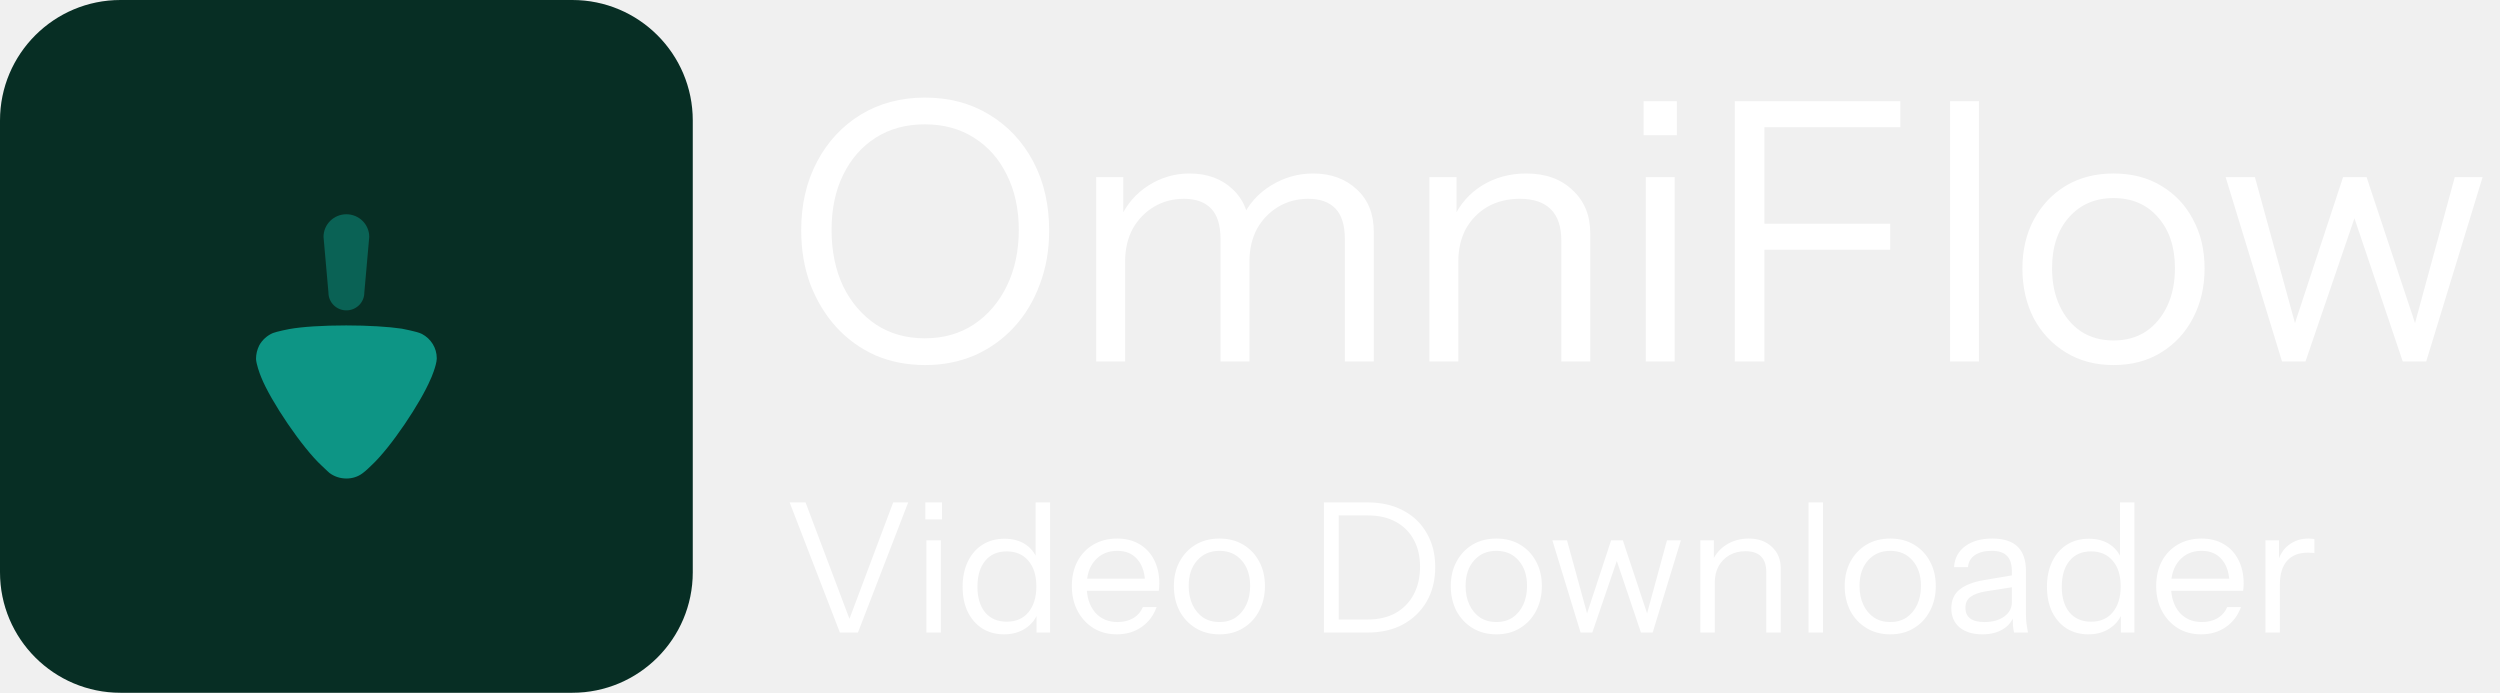
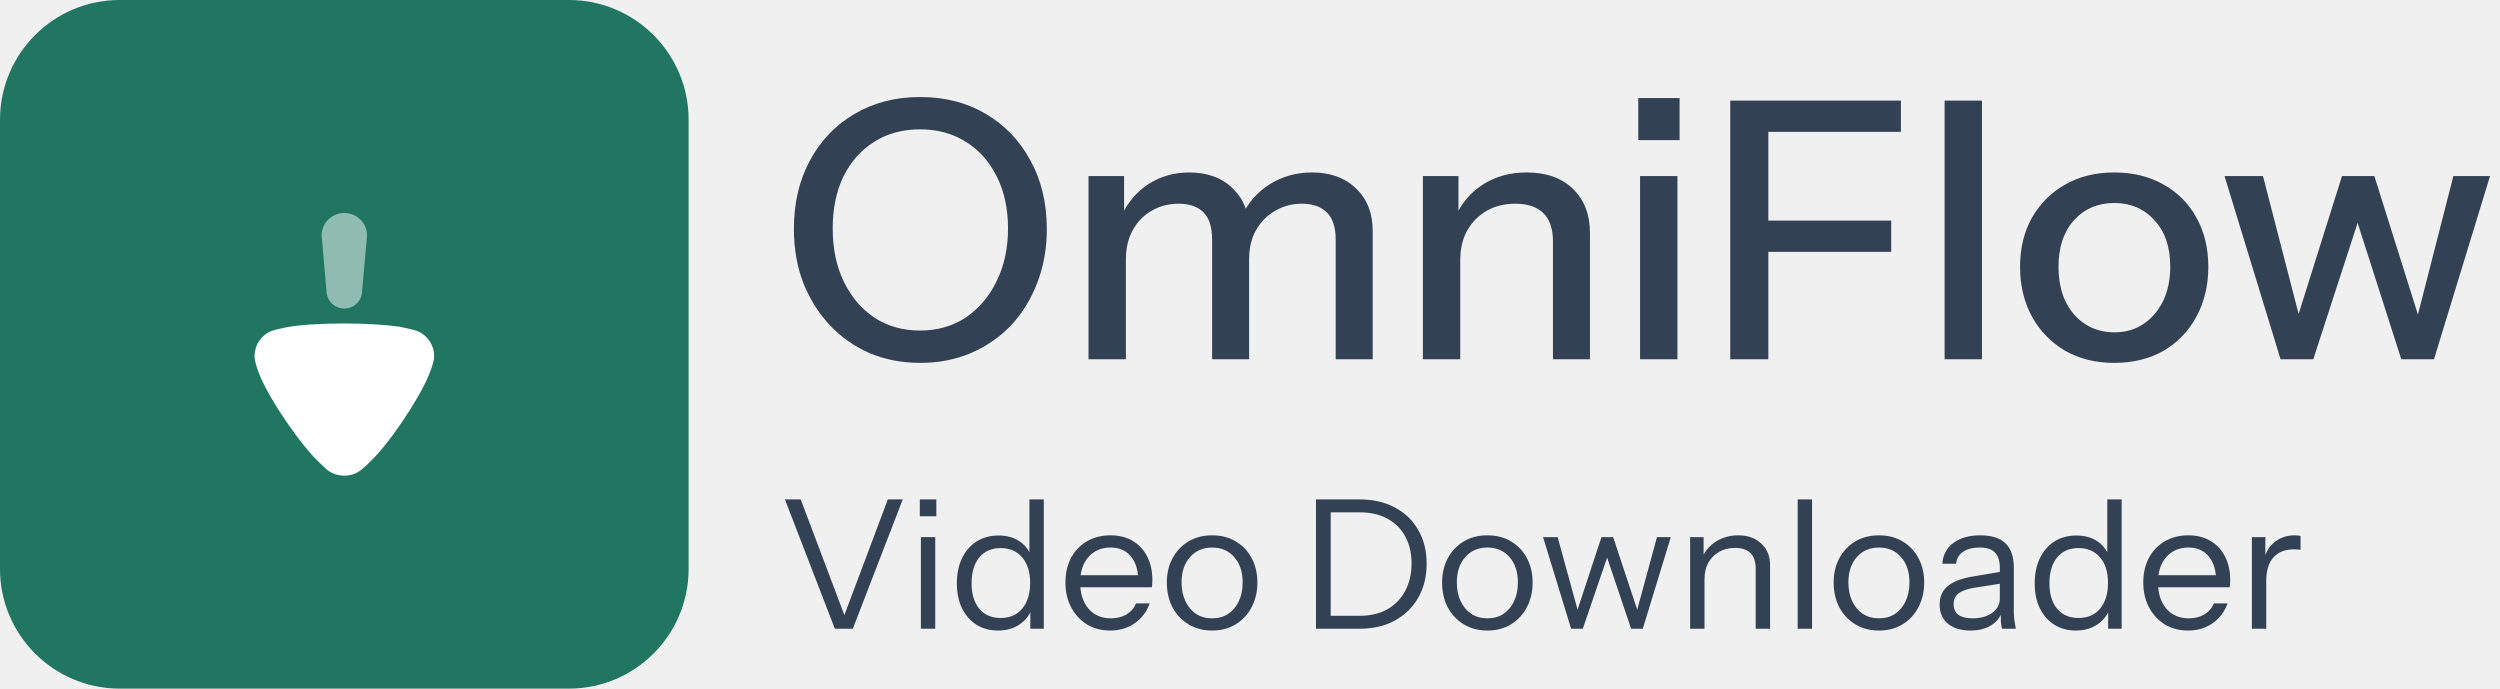
- <svg xmlns="http://www.w3.org/2000/svg" width="166" height="46" viewBox="0 0 166 46" fill="none">
-   <rect width="46" height="46" rx="8" fill="#072E24" />
-   <path opacity="0.5" d="M21.809 19.429L21.482 15.73C21.482 14.9 22.162 14.227 23 14.227C23.838 14.227 24.518 14.9 24.518 15.73L24.191 19.429C24.191 20.08 23.658 20.608 23 20.608C22.341 20.608 21.809 20.08 21.809 19.429Z" fill="#0D9585" />
-   <path d="M21.87 31.398C21.811 31.34 21.565 31.124 21.36 30.921C20.077 29.738 17.978 26.647 17.336 25.03C17.233 24.785 17.015 24.164 17 23.832C17 23.514 17.074 23.211 17.219 22.922C17.423 22.561 17.745 22.273 18.124 22.113C18.386 22.012 19.173 21.853 19.188 21.853C20.048 21.695 21.447 21.608 22.993 21.608C24.465 21.608 25.807 21.695 26.681 21.824C26.697 21.839 27.674 21.998 28.009 22.171C28.621 22.489 29 23.11 29 23.774V23.832C28.986 24.265 28.606 25.174 28.592 25.174C27.95 26.705 25.953 29.723 24.626 30.936C24.626 30.936 24.284 31.278 24.072 31.426C23.766 31.658 23.387 31.773 23.008 31.773C22.585 31.773 22.192 31.643 21.87 31.398Z" fill="#0D9585" />
-   <path d="M61.432 24.24C60.232 24.24 59.128 24.024 58.12 23.592C57.128 23.144 56.264 22.52 55.528 21.72C54.792 20.904 54.216 19.952 53.8 18.864C53.4 17.776 53.2 16.584 53.2 15.288C53.2 13.576 53.552 12.056 54.256 10.728C54.96 9.4 55.928 8.36 57.16 7.608C58.408 6.856 59.824 6.48 61.408 6.48C63.024 6.48 64.448 6.856 65.68 7.608C66.928 8.36 67.904 9.4 68.608 10.728C69.312 12.056 69.664 13.584 69.664 15.312C69.664 16.608 69.456 17.8 69.04 18.888C68.64 19.976 68.072 20.92 67.336 21.72C66.6 22.52 65.728 23.144 64.72 23.592C63.712 24.024 62.616 24.24 61.432 24.24ZM61.408 22.464C62.64 22.464 63.72 22.16 64.648 21.552C65.592 20.928 66.328 20.072 66.856 18.984C67.384 17.896 67.648 16.656 67.648 15.264C67.648 13.888 67.384 12.672 66.856 11.616C66.344 10.56 65.616 9.736 64.672 9.144C63.744 8.552 62.656 8.256 61.408 8.256C60.16 8.256 59.072 8.552 58.144 9.144C57.216 9.736 56.496 10.56 55.984 11.616C55.472 12.656 55.216 13.872 55.216 15.264C55.216 16.672 55.472 17.92 55.984 19.008C56.512 20.08 57.24 20.928 58.168 21.552C59.096 22.16 60.176 22.464 61.408 22.464ZM72.787 24V11.76H74.587V14.64H74.707V24H72.787ZM81.043 24V15.888C81.043 14.96 80.835 14.28 80.419 13.848C80.003 13.416 79.403 13.2 78.619 13.2C77.883 13.2 77.219 13.376 76.627 13.728C76.035 14.08 75.563 14.568 75.211 15.192C74.875 15.816 74.707 16.544 74.707 17.376L74.395 14.472C74.811 13.56 75.435 12.84 76.267 12.312C77.099 11.784 78.003 11.52 78.979 11.52C80.163 11.52 81.123 11.872 81.859 12.576C82.595 13.264 82.963 14.2 82.963 15.384V24H81.043ZM89.299 24V15.888C89.299 14.96 89.091 14.28 88.675 13.848C88.259 13.416 87.659 13.2 86.875 13.2C86.139 13.2 85.475 13.376 84.883 13.728C84.291 14.08 83.819 14.568 83.467 15.192C83.131 15.816 82.963 16.544 82.963 17.376L82.483 14.472C82.899 13.56 83.539 12.84 84.403 12.312C85.267 11.784 86.195 11.52 87.187 11.52C88.371 11.52 89.339 11.872 90.091 12.576C90.843 13.264 91.219 14.2 91.219 15.384V24H89.299ZM94.912 24V11.76H96.712V14.64H96.832V24H94.912ZM103.672 24V15.984C103.672 15.056 103.44 14.36 102.976 13.896C102.512 13.432 101.824 13.2 100.912 13.2C100.112 13.2 99.4 13.376 98.776 13.728C98.168 14.08 97.688 14.568 97.336 15.192C97 15.816 96.832 16.544 96.832 17.376L96.52 14.472C96.936 13.56 97.568 12.84 98.416 12.312C99.28 11.784 100.256 11.52 101.344 11.52C102.624 11.52 103.648 11.888 104.416 12.624C105.2 13.344 105.592 14.296 105.592 15.48V24H103.672ZM109.279 24V11.76H111.199V24H109.279ZM109.135 8.976V6.72H111.343V8.976H109.135ZM115.189 24V6.72H117.157V24H115.189ZM116.197 16.584V14.856H125.509V16.584H116.197ZM116.197 8.448V6.72H126.181V8.448H116.197ZM129.483 24V6.72H131.403V24H129.483ZM140.336 24.24C139.136 24.24 138.08 23.96 137.168 23.4C136.256 22.84 135.544 22.08 135.032 21.12C134.536 20.144 134.288 19.048 134.288 17.832C134.288 16.6 134.544 15.512 135.056 14.568C135.568 13.624 136.272 12.88 137.168 12.336C138.08 11.792 139.136 11.52 140.336 11.52C141.552 11.52 142.608 11.792 143.504 12.336C144.416 12.88 145.12 13.624 145.616 14.568C146.128 15.512 146.384 16.6 146.384 17.832C146.384 19.048 146.128 20.144 145.616 21.12C145.12 22.08 144.416 22.84 143.504 23.4C142.608 23.96 141.552 24.24 140.336 24.24ZM140.336 22.608C141.168 22.608 141.888 22.408 142.496 22.008C143.104 21.592 143.576 21.024 143.912 20.304C144.248 19.584 144.416 18.752 144.416 17.808C144.416 16.4 144.04 15.272 143.288 14.424C142.552 13.576 141.568 13.152 140.336 13.152C139.12 13.152 138.136 13.576 137.384 14.424C136.632 15.272 136.256 16.4 136.256 17.808C136.256 18.752 136.424 19.584 136.76 20.304C137.096 21.024 137.568 21.592 138.176 22.008C138.8 22.408 139.52 22.608 140.336 22.608ZM151.525 24L147.781 11.76H149.725L152.605 22.248H152.125L155.581 11.76H157.141L160.621 22.248H160.141L162.997 11.76H164.845L161.101 24H159.541L156.085 13.752H156.589L153.085 24H151.525Z" fill="white" />
-   <path d="M55.768 42L52.432 33.36H53.488L56.584 41.568H56.224L59.308 33.36H60.304L56.968 42H55.768ZM61.515 42V35.88H62.475V42H61.515ZM61.443 34.488V33.36H62.547V34.488H61.443ZM68.826 42V40.572L68.946 40.608C68.794 41.072 68.514 41.44 68.106 41.712C67.706 41.984 67.226 42.12 66.666 42.12C66.114 42.12 65.63 41.988 65.214 41.724C64.806 41.46 64.486 41.092 64.254 40.62C64.03 40.148 63.918 39.596 63.918 38.964C63.918 38.324 64.034 37.764 64.266 37.284C64.498 36.804 64.822 36.432 65.238 36.168C65.654 35.904 66.142 35.772 66.702 35.772C67.278 35.772 67.762 35.912 68.154 36.192C68.546 36.472 68.814 36.868 68.958 37.38L68.766 37.404V33.36H69.726V42H68.826ZM66.846 41.28C67.462 41.28 67.942 41.072 68.286 40.656C68.638 40.232 68.814 39.656 68.814 38.928C68.814 38.216 68.638 37.652 68.286 37.236C67.934 36.82 67.454 36.612 66.846 36.612C66.238 36.612 65.762 36.82 65.418 37.236C65.074 37.652 64.902 38.228 64.902 38.964C64.902 39.684 65.074 40.252 65.418 40.668C65.762 41.076 66.238 41.28 66.846 41.28ZM74.159 42.12C73.575 42.12 73.059 41.984 72.611 41.712C72.163 41.432 71.811 41.052 71.555 40.572C71.299 40.092 71.171 39.54 71.171 38.916C71.171 38.292 71.295 37.744 71.543 37.272C71.799 36.792 72.155 36.42 72.611 36.156C73.067 35.892 73.591 35.76 74.183 35.76C74.751 35.76 75.243 35.884 75.659 36.132C76.083 36.38 76.407 36.728 76.631 37.176C76.863 37.624 76.979 38.152 76.979 38.76C76.979 38.84 76.975 38.916 76.967 38.988C76.967 39.06 76.959 39.14 76.943 39.228H71.891V38.424H76.355L76.043 38.868C76.043 38.132 75.879 37.568 75.551 37.176C75.231 36.776 74.775 36.576 74.183 36.576C73.575 36.576 73.083 36.788 72.707 37.212C72.339 37.628 72.155 38.192 72.155 38.904C72.155 39.632 72.339 40.216 72.707 40.656C73.083 41.088 73.583 41.304 74.207 41.304C74.599 41.304 74.943 41.22 75.239 41.052C75.535 40.876 75.751 40.628 75.887 40.308H76.799C76.599 40.868 76.263 41.312 75.791 41.64C75.327 41.96 74.783 42.12 74.159 42.12ZM80.969 42.12C80.369 42.12 79.841 41.98 79.385 41.7C78.929 41.42 78.573 41.04 78.317 40.56C78.069 40.072 77.945 39.524 77.945 38.916C77.945 38.3 78.073 37.756 78.329 37.284C78.585 36.812 78.937 36.44 79.385 36.168C79.841 35.896 80.369 35.76 80.969 35.76C81.577 35.76 82.105 35.896 82.553 36.168C83.009 36.44 83.361 36.812 83.609 37.284C83.865 37.756 83.993 38.3 83.993 38.916C83.993 39.524 83.865 40.072 83.609 40.56C83.361 41.04 83.009 41.42 82.553 41.7C82.105 41.98 81.577 42.12 80.969 42.12ZM80.969 41.304C81.385 41.304 81.745 41.204 82.049 41.004C82.353 40.796 82.589 40.512 82.757 40.152C82.925 39.792 83.009 39.376 83.009 38.904C83.009 38.2 82.821 37.636 82.445 37.212C82.077 36.788 81.585 36.576 80.969 36.576C80.361 36.576 79.869 36.788 79.493 37.212C79.117 37.636 78.929 38.2 78.929 38.904C78.929 39.376 79.013 39.792 79.181 40.152C79.349 40.512 79.585 40.796 79.889 41.004C80.201 41.204 80.561 41.304 80.969 41.304ZM88.495 42V41.136H90.811C91.531 41.136 92.151 40.992 92.671 40.704C93.191 40.408 93.591 39.996 93.871 39.468C94.151 38.94 94.291 38.328 94.291 37.632C94.291 36.944 94.151 36.344 93.871 35.832C93.591 35.32 93.191 34.924 92.671 34.644C92.159 34.364 91.539 34.224 90.811 34.224H88.495V33.36H90.811C91.715 33.36 92.503 33.54 93.175 33.9C93.847 34.252 94.367 34.752 94.735 35.4C95.111 36.04 95.299 36.792 95.299 37.656C95.299 38.52 95.111 39.28 94.735 39.936C94.359 40.584 93.835 41.092 93.163 41.46C92.499 41.82 91.719 42 90.823 42H88.495ZM87.907 42V33.36H88.891V42H87.907ZM99.356 42.12C98.756 42.12 98.228 41.98 97.772 41.7C97.316 41.42 96.96 41.04 96.704 40.56C96.456 40.072 96.332 39.524 96.332 38.916C96.332 38.3 96.46 37.756 96.716 37.284C96.972 36.812 97.324 36.44 97.772 36.168C98.228 35.896 98.756 35.76 99.356 35.76C99.964 35.76 100.492 35.896 100.94 36.168C101.396 36.44 101.748 36.812 101.996 37.284C102.252 37.756 102.38 38.3 102.38 38.916C102.38 39.524 102.252 40.072 101.996 40.56C101.748 41.04 101.396 41.42 100.94 41.7C100.492 41.98 99.964 42.12 99.356 42.12ZM99.356 41.304C99.772 41.304 100.132 41.204 100.436 41.004C100.74 40.796 100.976 40.512 101.144 40.152C101.312 39.792 101.396 39.376 101.396 38.904C101.396 38.2 101.208 37.636 100.832 37.212C100.464 36.788 99.972 36.576 99.356 36.576C98.748 36.576 98.256 36.788 97.88 37.212C97.504 37.636 97.316 38.2 97.316 38.904C97.316 39.376 97.4 39.792 97.568 40.152C97.736 40.512 97.972 40.796 98.276 41.004C98.588 41.204 98.948 41.304 99.356 41.304ZM104.95 42L103.078 35.88H104.05L105.49 41.124H105.25L106.978 35.88H107.758L109.498 41.124H109.258L110.686 35.88H111.61L109.738 42H108.958L107.23 36.876H107.482L105.73 42H104.95ZM112.901 42V35.88H113.801V37.32H113.861V42H112.901ZM117.281 42V37.992C117.281 37.528 117.165 37.18 116.933 36.948C116.701 36.716 116.357 36.6 115.901 36.6C115.501 36.6 115.145 36.688 114.833 36.864C114.529 37.04 114.289 37.284 114.113 37.596C113.945 37.908 113.861 38.272 113.861 38.688L113.705 37.236C113.913 36.78 114.229 36.42 114.653 36.156C115.085 35.892 115.573 35.76 116.117 35.76C116.757 35.76 117.269 35.944 117.653 36.312C118.045 36.672 118.241 37.148 118.241 37.74V42H117.281ZM120.085 42V33.36H121.045V42H120.085ZM125.512 42.12C124.912 42.12 124.384 41.98 123.928 41.7C123.472 41.42 123.116 41.04 122.86 40.56C122.612 40.072 122.488 39.524 122.488 38.916C122.488 38.3 122.616 37.756 122.872 37.284C123.128 36.812 123.48 36.44 123.928 36.168C124.384 35.896 124.912 35.76 125.512 35.76C126.12 35.76 126.648 35.896 127.096 36.168C127.552 36.44 127.904 36.812 128.152 37.284C128.408 37.756 128.536 38.3 128.536 38.916C128.536 39.524 128.408 40.072 128.152 40.56C127.904 41.04 127.552 41.42 127.096 41.7C126.648 41.98 126.12 42.12 125.512 42.12ZM125.512 41.304C125.928 41.304 126.288 41.204 126.592 41.004C126.896 40.796 127.132 40.512 127.3 40.152C127.468 39.792 127.552 39.376 127.552 38.904C127.552 38.2 127.364 37.636 126.988 37.212C126.62 36.788 126.128 36.576 125.512 36.576C124.904 36.576 124.412 36.788 124.036 37.212C123.66 37.636 123.472 38.2 123.472 38.904C123.472 39.376 123.556 39.792 123.724 40.152C123.892 40.512 124.128 40.796 124.432 41.004C124.744 41.204 125.104 41.304 125.512 41.304ZM133.732 42C133.7 41.864 133.676 41.708 133.66 41.532C133.652 41.356 133.648 41.132 133.648 40.86H133.588V37.932C133.588 37.468 133.48 37.128 133.264 36.912C133.056 36.688 132.716 36.576 132.244 36.576C131.78 36.576 131.408 36.672 131.128 36.864C130.856 37.048 130.704 37.312 130.672 37.656H129.748C129.788 37.064 130.036 36.6 130.492 36.264C130.948 35.928 131.544 35.76 132.28 35.76C133.04 35.76 133.604 35.94 133.972 36.3C134.34 36.66 134.524 37.2 134.524 37.92V40.86C134.524 41.036 134.536 41.22 134.56 41.412C134.584 41.596 134.616 41.792 134.656 42H133.732ZM131.632 42.12C131 42.12 130.496 41.968 130.12 41.664C129.752 41.352 129.568 40.928 129.568 40.392C129.568 39.856 129.752 39.44 130.12 39.144C130.488 38.848 131.024 38.64 131.728 38.52L133.864 38.16V38.952L131.872 39.264C131.424 39.336 131.084 39.456 130.852 39.624C130.62 39.792 130.504 40.036 130.504 40.356C130.504 40.668 130.608 40.904 130.816 41.064C131.032 41.224 131.348 41.304 131.764 41.304C132.3 41.304 132.736 41.184 133.072 40.944C133.416 40.696 133.588 40.376 133.588 39.984L133.744 40.836C133.616 41.244 133.364 41.56 132.988 41.784C132.62 42.008 132.168 42.12 131.632 42.12ZM140.826 42V40.572L140.946 40.608C140.794 41.072 140.514 41.44 140.106 41.712C139.706 41.984 139.226 42.12 138.666 42.12C138.114 42.12 137.63 41.988 137.214 41.724C136.806 41.46 136.486 41.092 136.254 40.62C136.03 40.148 135.918 39.596 135.918 38.964C135.918 38.324 136.034 37.764 136.266 37.284C136.498 36.804 136.822 36.432 137.238 36.168C137.654 35.904 138.142 35.772 138.702 35.772C139.278 35.772 139.762 35.912 140.154 36.192C140.546 36.472 140.814 36.868 140.958 37.38L140.766 37.404V33.36H141.726V42H140.826ZM138.846 41.28C139.462 41.28 139.942 41.072 140.286 40.656C140.638 40.232 140.814 39.656 140.814 38.928C140.814 38.216 140.638 37.652 140.286 37.236C139.934 36.82 139.454 36.612 138.846 36.612C138.238 36.612 137.762 36.82 137.418 37.236C137.074 37.652 136.902 38.228 136.902 38.964C136.902 39.684 137.074 40.252 137.418 40.668C137.762 41.076 138.238 41.28 138.846 41.28ZM146.159 42.12C145.575 42.12 145.059 41.984 144.611 41.712C144.163 41.432 143.811 41.052 143.555 40.572C143.299 40.092 143.171 39.54 143.171 38.916C143.171 38.292 143.295 37.744 143.543 37.272C143.799 36.792 144.155 36.42 144.611 36.156C145.067 35.892 145.591 35.76 146.183 35.76C146.751 35.76 147.243 35.884 147.659 36.132C148.083 36.38 148.407 36.728 148.631 37.176C148.863 37.624 148.979 38.152 148.979 38.76C148.979 38.84 148.975 38.916 148.967 38.988C148.967 39.06 148.959 39.14 148.943 39.228H143.891V38.424H148.355L148.043 38.868C148.043 38.132 147.879 37.568 147.551 37.176C147.231 36.776 146.775 36.576 146.183 36.576C145.575 36.576 145.083 36.788 144.707 37.212C144.339 37.628 144.155 38.192 144.155 38.904C144.155 39.632 144.339 40.216 144.707 40.656C145.083 41.088 145.583 41.304 146.207 41.304C146.599 41.304 146.943 41.22 147.239 41.052C147.535 40.876 147.751 40.628 147.887 40.308H148.799C148.599 40.868 148.263 41.312 147.791 41.64C147.327 41.96 146.783 42.12 146.159 42.12ZM150.425 42V35.88H151.325V37.44H151.385V42H150.425ZM151.385 38.808L151.229 37.356C151.373 36.836 151.629 36.44 151.997 36.168C152.365 35.896 152.789 35.76 153.269 35.76C153.469 35.76 153.605 35.776 153.677 35.808V36.732C153.637 36.716 153.581 36.708 153.509 36.708C153.437 36.7 153.349 36.696 153.245 36.696C152.637 36.696 152.173 36.88 151.853 37.248C151.541 37.608 151.385 38.128 151.385 38.808Z" fill="white" />
+ <svg xmlns="http://www.w3.org/2000/svg" width="167" height="46" viewBox="0 0 167 46" fill="none">
+   <rect width="46" height="46" rx="8" fill="#207661" />
+   <path opacity="0.5" d="M21.809 19.429L21.482 15.73C21.482 14.9 22.162 14.227 23 14.227C23.838 14.227 24.518 14.9 24.518 15.73L24.191 19.429C24.191 20.08 23.658 20.608 23 20.608C22.341 20.608 21.809 20.08 21.809 19.429Z" fill="white" />
+   <path d="M21.87 31.398C21.811 31.34 21.565 31.124 21.36 30.921C20.077 29.738 17.978 26.647 17.336 25.03C17.233 24.785 17.015 24.164 17 23.832C17 23.514 17.074 23.211 17.219 22.922C17.423 22.561 17.745 22.273 18.124 22.113C18.386 22.012 19.173 21.853 19.188 21.853C20.048 21.695 21.447 21.608 22.993 21.608C24.465 21.608 25.807 21.695 26.681 21.824C26.697 21.839 27.674 21.998 28.009 22.171C28.621 22.489 29 23.11 29 23.774V23.832C28.986 24.265 28.606 25.174 28.592 25.174C27.95 26.705 25.953 29.723 24.626 30.936C24.626 30.936 24.284 31.278 24.072 31.427C23.766 31.658 23.387 31.773 23.008 31.773C22.585 31.773 22.192 31.643 21.87 31.398Z" fill="white" />
+   <path d="M61.48 24.24C60.248 24.24 59.12 24.024 58.096 23.592C57.072 23.144 56.184 22.52 55.432 21.72C54.68 20.92 54.088 19.976 53.656 18.888C53.24 17.8 53.032 16.6 53.032 15.288C53.032 13.56 53.392 12.032 54.112 10.704C54.832 9.376 55.824 8.344 57.088 7.608C58.368 6.856 59.824 6.48 61.456 6.48C63.12 6.48 64.584 6.856 65.848 7.608C67.112 8.344 68.104 9.376 68.824 10.704C69.56 12.032 69.928 13.568 69.928 15.312C69.928 16.608 69.712 17.808 69.28 18.912C68.864 20 68.28 20.944 67.528 21.744C66.776 22.528 65.88 23.144 64.84 23.592C63.816 24.024 62.696 24.24 61.48 24.24ZM61.456 22.08C62.608 22.08 63.624 21.792 64.504 21.216C65.384 20.624 66.072 19.816 66.568 18.792C67.08 17.768 67.336 16.592 67.336 15.264C67.336 13.952 67.088 12.8 66.592 11.808C66.096 10.8 65.408 10.024 64.528 9.48C63.648 8.92 62.624 8.64 61.456 8.64C60.288 8.64 59.264 8.92 58.384 9.48C57.52 10.024 56.84 10.792 56.344 11.784C55.864 12.776 55.624 13.936 55.624 15.264C55.624 16.608 55.872 17.792 56.368 18.816C56.864 19.84 57.544 20.64 58.408 21.216C59.288 21.792 60.304 22.08 61.456 22.08ZM72.713 24V11.76H75.089V14.64H75.209V24H72.713ZM80.969 24V16.008C80.969 15.176 80.777 14.568 80.393 14.184C80.009 13.8 79.457 13.608 78.737 13.608C78.065 13.608 77.457 13.768 76.913 14.088C76.385 14.392 75.969 14.824 75.665 15.384C75.361 15.928 75.209 16.576 75.209 17.328L74.897 14.472C75.297 13.56 75.897 12.84 76.697 12.312C77.513 11.784 78.425 11.52 79.433 11.52C80.649 11.52 81.617 11.872 82.337 12.576C83.073 13.28 83.441 14.208 83.441 15.36V24H80.969ZM89.225 24V16.008C89.225 15.176 89.025 14.568 88.625 14.184C88.241 13.8 87.689 13.608 86.969 13.608C86.313 13.608 85.713 13.768 85.169 14.088C84.641 14.392 84.217 14.824 83.897 15.384C83.593 15.928 83.441 16.576 83.441 17.328L82.937 14.472C83.353 13.56 83.977 12.84 84.809 12.312C85.657 11.784 86.601 11.52 87.641 11.52C88.873 11.52 89.857 11.88 90.593 12.6C91.329 13.304 91.697 14.248 91.697 15.432V24H89.225ZM95.049 24V11.76H97.425V14.64H97.545V24H95.049ZM103.737 24V16.128C103.737 15.28 103.521 14.648 103.089 14.232C102.673 13.816 102.049 13.608 101.217 13.608C100.497 13.608 99.857 13.768 99.297 14.088C98.753 14.408 98.321 14.848 98.001 15.408C97.697 15.968 97.545 16.632 97.545 17.4L97.233 14.472C97.633 13.56 98.249 12.84 99.081 12.312C99.913 11.784 100.881 11.52 101.985 11.52C103.297 11.52 104.329 11.888 105.081 12.624C105.833 13.36 106.209 14.336 106.209 15.552V24H103.737ZM109.557 24V11.76H112.053V24H109.557ZM109.437 9.36V6.552H112.197V9.36H109.437ZM115.581 24V6.72H118.125V24H115.581ZM116.829 16.824V14.736H126.333V16.824H116.829ZM116.829 8.808V6.72H126.981V8.808H116.829ZM129.9 24V6.72H132.396V24H129.9ZM141.228 24.24C139.98 24.24 138.884 23.968 137.94 23.424C136.996 22.864 136.26 22.104 135.732 21.144C135.204 20.168 134.94 19.064 134.94 17.832C134.94 16.584 135.204 15.488 135.732 14.544C136.276 13.6 137.012 12.864 137.94 12.336C138.884 11.792 139.98 11.52 141.228 11.52C142.492 11.52 143.596 11.792 144.54 12.336C145.484 12.864 146.212 13.6 146.724 14.544C147.252 15.488 147.516 16.584 147.516 17.832C147.516 19.064 147.252 20.168 146.724 21.144C146.212 22.104 145.484 22.864 144.54 23.424C143.596 23.968 142.492 24.24 141.228 24.24ZM141.228 22.2C141.98 22.2 142.628 22.016 143.172 21.648C143.732 21.28 144.172 20.768 144.492 20.112C144.812 19.456 144.972 18.688 144.972 17.808C144.972 16.496 144.62 15.464 143.916 14.712C143.228 13.944 142.332 13.56 141.228 13.56C140.14 13.56 139.244 13.944 138.54 14.712C137.852 15.48 137.508 16.512 137.508 17.808C137.508 18.688 137.66 19.456 137.964 20.112C138.284 20.768 138.724 21.28 139.284 21.648C139.86 22.016 140.508 22.2 141.228 22.2ZM152.342 24L148.598 11.76H151.166L153.71 21.6H153.35L156.446 11.76H158.606L161.702 21.6H161.366L163.886 11.76H166.334L162.59 24H160.406L157.31 14.328H157.67L154.526 24H152.342Z" fill="#334155" />
+   <path d="M55.768 42L52.432 33.36H53.488L56.584 41.568H56.224L59.308 33.36H60.304L56.968 42H55.768ZM61.515 42V35.88H62.475V42H61.515ZM61.443 34.488V33.36H62.547V34.488H61.443ZM68.826 42V40.572L68.946 40.608C68.794 41.072 68.514 41.44 68.106 41.712C67.706 41.984 67.226 42.12 66.666 42.12C66.114 42.12 65.63 41.988 65.214 41.724C64.806 41.46 64.486 41.092 64.254 40.62C64.03 40.148 63.918 39.596 63.918 38.964C63.918 38.324 64.034 37.764 64.266 37.284C64.498 36.804 64.822 36.432 65.238 36.168C65.654 35.904 66.142 35.772 66.702 35.772C67.278 35.772 67.762 35.912 68.154 36.192C68.546 36.472 68.814 36.868 68.958 37.38L68.766 37.404V33.36H69.726V42H68.826ZM66.846 41.28C67.462 41.28 67.942 41.072 68.286 40.656C68.638 40.232 68.814 39.656 68.814 38.928C68.814 38.216 68.638 37.652 68.286 37.236C67.934 36.82 67.454 36.612 66.846 36.612C66.238 36.612 65.762 36.82 65.418 37.236C65.074 37.652 64.902 38.228 64.902 38.964C64.902 39.684 65.074 40.252 65.418 40.668C65.762 41.076 66.238 41.28 66.846 41.28ZM74.159 42.12C73.575 42.12 73.059 41.984 72.611 41.712C72.163 41.432 71.811 41.052 71.555 40.572C71.299 40.092 71.171 39.54 71.171 38.916C71.171 38.292 71.295 37.744 71.543 37.272C71.799 36.792 72.155 36.42 72.611 36.156C73.067 35.892 73.591 35.76 74.183 35.76C74.751 35.76 75.243 35.884 75.659 36.132C76.083 36.38 76.407 36.728 76.631 37.176C76.863 37.624 76.979 38.152 76.979 38.76C76.979 38.84 76.975 38.916 76.967 38.988C76.967 39.06 76.959 39.14 76.943 39.228H71.891V38.424H76.355L76.043 38.868C76.043 38.132 75.879 37.568 75.551 37.176C75.231 36.776 74.775 36.576 74.183 36.576C73.575 36.576 73.083 36.788 72.707 37.212C72.339 37.628 72.155 38.192 72.155 38.904C72.155 39.632 72.339 40.216 72.707 40.656C73.083 41.088 73.583 41.304 74.207 41.304C74.599 41.304 74.943 41.22 75.239 41.052C75.535 40.876 75.751 40.628 75.887 40.308H76.799C76.599 40.868 76.263 41.312 75.791 41.64C75.327 41.96 74.783 42.12 74.159 42.12ZM80.969 42.12C80.369 42.12 79.841 41.98 79.385 41.7C78.929 41.42 78.573 41.04 78.317 40.56C78.069 40.072 77.945 39.524 77.945 38.916C77.945 38.3 78.073 37.756 78.329 37.284C78.585 36.812 78.937 36.44 79.385 36.168C79.841 35.896 80.369 35.76 80.969 35.76C81.577 35.76 82.105 35.896 82.553 36.168C83.009 36.44 83.361 36.812 83.609 37.284C83.865 37.756 83.993 38.3 83.993 38.916C83.993 39.524 83.865 40.072 83.609 40.56C83.361 41.04 83.009 41.42 82.553 41.7C82.105 41.98 81.577 42.12 80.969 42.12ZM80.969 41.304C81.385 41.304 81.745 41.204 82.049 41.004C82.353 40.796 82.589 40.512 82.757 40.152C82.925 39.792 83.009 39.376 83.009 38.904C83.009 38.2 82.821 37.636 82.445 37.212C82.077 36.788 81.585 36.576 80.969 36.576C80.361 36.576 79.869 36.788 79.493 37.212C79.117 37.636 78.929 38.2 78.929 38.904C78.929 39.376 79.013 39.792 79.181 40.152C79.349 40.512 79.585 40.796 79.889 41.004C80.201 41.204 80.561 41.304 80.969 41.304ZM88.495 42V41.136H90.811C91.531 41.136 92.151 40.992 92.671 40.704C93.191 40.408 93.591 39.996 93.871 39.468C94.151 38.94 94.291 38.328 94.291 37.632C94.291 36.944 94.151 36.344 93.871 35.832C93.591 35.32 93.191 34.924 92.671 34.644C92.159 34.364 91.539 34.224 90.811 34.224H88.495V33.36H90.811C91.715 33.36 92.503 33.54 93.175 33.9C93.847 34.252 94.367 34.752 94.735 35.4C95.111 36.04 95.299 36.792 95.299 37.656C95.299 38.52 95.111 39.28 94.735 39.936C94.359 40.584 93.835 41.092 93.163 41.46C92.499 41.82 91.719 42 90.823 42H88.495ZM87.907 42V33.36H88.891V42H87.907ZM99.356 42.12C98.756 42.12 98.228 41.98 97.772 41.7C97.316 41.42 96.96 41.04 96.704 40.56C96.456 40.072 96.332 39.524 96.332 38.916C96.332 38.3 96.46 37.756 96.716 37.284C96.972 36.812 97.324 36.44 97.772 36.168C98.228 35.896 98.756 35.76 99.356 35.76C99.964 35.76 100.492 35.896 100.94 36.168C101.396 36.44 101.748 36.812 101.996 37.284C102.252 37.756 102.38 38.3 102.38 38.916C102.38 39.524 102.252 40.072 101.996 40.56C101.748 41.04 101.396 41.42 100.94 41.7C100.492 41.98 99.964 42.12 99.356 42.12ZM99.356 41.304C99.772 41.304 100.132 41.204 100.436 41.004C100.74 40.796 100.976 40.512 101.144 40.152C101.312 39.792 101.396 39.376 101.396 38.904C101.396 38.2 101.208 37.636 100.832 37.212C100.464 36.788 99.972 36.576 99.356 36.576C98.748 36.576 98.256 36.788 97.88 37.212C97.504 37.636 97.316 38.2 97.316 38.904C97.316 39.376 97.4 39.792 97.568 40.152C97.736 40.512 97.972 40.796 98.276 41.004C98.588 41.204 98.948 41.304 99.356 41.304ZM104.95 42L103.078 35.88H104.05L105.49 41.124H105.25L106.978 35.88H107.758L109.498 41.124H109.258L110.686 35.88H111.61L109.738 42H108.958L107.23 36.876H107.482L105.73 42H104.95ZM112.901 42V35.88H113.801V37.32H113.861V42H112.901ZM117.281 42V37.992C117.281 37.528 117.165 37.18 116.933 36.948C116.701 36.716 116.357 36.6 115.901 36.6C115.501 36.6 115.145 36.688 114.833 36.864C114.529 37.04 114.289 37.284 114.113 37.596C113.945 37.908 113.861 38.272 113.861 38.688L113.705 37.236C113.913 36.78 114.229 36.42 114.653 36.156C115.085 35.892 115.573 35.76 116.117 35.76C116.757 35.76 117.269 35.944 117.653 36.312C118.045 36.672 118.241 37.148 118.241 37.74V42H117.281ZM120.085 42V33.36H121.045V42H120.085ZM125.512 42.12C124.912 42.12 124.384 41.98 123.928 41.7C123.472 41.42 123.116 41.04 122.86 40.56C122.612 40.072 122.488 39.524 122.488 38.916C122.488 38.3 122.616 37.756 122.872 37.284C123.128 36.812 123.48 36.44 123.928 36.168C124.384 35.896 124.912 35.76 125.512 35.76C126.12 35.76 126.648 35.896 127.096 36.168C127.552 36.44 127.904 36.812 128.152 37.284C128.408 37.756 128.536 38.3 128.536 38.916C128.536 39.524 128.408 40.072 128.152 40.56C127.904 41.04 127.552 41.42 127.096 41.7C126.648 41.98 126.12 42.12 125.512 42.12ZM125.512 41.304C125.928 41.304 126.288 41.204 126.592 41.004C126.896 40.796 127.132 40.512 127.3 40.152C127.468 39.792 127.552 39.376 127.552 38.904C127.552 38.2 127.364 37.636 126.988 37.212C126.62 36.788 126.128 36.576 125.512 36.576C124.904 36.576 124.412 36.788 124.036 37.212C123.66 37.636 123.472 38.2 123.472 38.904C123.472 39.376 123.556 39.792 123.724 40.152C123.892 40.512 124.128 40.796 124.432 41.004C124.744 41.204 125.104 41.304 125.512 41.304ZM133.732 42C133.7 41.864 133.676 41.708 133.66 41.532C133.652 41.356 133.648 41.132 133.648 40.86H133.588V37.932C133.588 37.468 133.48 37.128 133.264 36.912C133.056 36.688 132.716 36.576 132.244 36.576C131.78 36.576 131.408 36.672 131.128 36.864C130.856 37.048 130.704 37.312 130.672 37.656H129.748C129.788 37.064 130.036 36.6 130.492 36.264C130.948 35.928 131.544 35.76 132.28 35.76C133.04 35.76 133.604 35.94 133.972 36.3C134.34 36.66 134.524 37.2 134.524 37.92V40.86C134.524 41.036 134.536 41.22 134.56 41.412C134.584 41.596 134.616 41.792 134.656 42H133.732ZM131.632 42.12C131 42.12 130.496 41.968 130.12 41.664C129.752 41.352 129.568 40.928 129.568 40.392C129.568 39.856 129.752 39.44 130.12 39.144C130.488 38.848 131.024 38.64 131.728 38.52L133.864 38.16V38.952L131.872 39.264C131.424 39.336 131.084 39.456 130.852 39.624C130.62 39.792 130.504 40.036 130.504 40.356C130.504 40.668 130.608 40.904 130.816 41.064C131.032 41.224 131.348 41.304 131.764 41.304C132.3 41.304 132.736 41.184 133.072 40.944C133.416 40.696 133.588 40.376 133.588 39.984L133.744 40.836C133.616 41.244 133.364 41.56 132.988 41.784C132.62 42.008 132.168 42.12 131.632 42.12ZM140.826 42V40.572L140.946 40.608C140.794 41.072 140.514 41.44 140.106 41.712C139.706 41.984 139.226 42.12 138.666 42.12C138.114 42.12 137.63 41.988 137.214 41.724C136.806 41.46 136.486 41.092 136.254 40.62C136.03 40.148 135.918 39.596 135.918 38.964C135.918 38.324 136.034 37.764 136.266 37.284C136.498 36.804 136.822 36.432 137.238 36.168C137.654 35.904 138.142 35.772 138.702 35.772C139.278 35.772 139.762 35.912 140.154 36.192C140.546 36.472 140.814 36.868 140.958 37.38L140.766 37.404V33.36H141.726V42H140.826ZM138.846 41.28C139.462 41.28 139.942 41.072 140.286 40.656C140.638 40.232 140.814 39.656 140.814 38.928C140.814 38.216 140.638 37.652 140.286 37.236C139.934 36.82 139.454 36.612 138.846 36.612C138.238 36.612 137.762 36.82 137.418 37.236C137.074 37.652 136.902 38.228 136.902 38.964C136.902 39.684 137.074 40.252 137.418 40.668C137.762 41.076 138.238 41.28 138.846 41.28ZM146.159 42.12C145.575 42.12 145.059 41.984 144.611 41.712C144.163 41.432 143.811 41.052 143.555 40.572C143.299 40.092 143.171 39.54 143.171 38.916C143.171 38.292 143.295 37.744 143.543 37.272C143.799 36.792 144.155 36.42 144.611 36.156C145.067 35.892 145.591 35.76 146.183 35.76C146.751 35.76 147.243 35.884 147.659 36.132C148.083 36.38 148.407 36.728 148.631 37.176C148.863 37.624 148.979 38.152 148.979 38.76C148.979 38.84 148.975 38.916 148.967 38.988C148.967 39.06 148.959 39.14 148.943 39.228H143.891V38.424H148.355L148.043 38.868C148.043 38.132 147.879 37.568 147.551 37.176C147.231 36.776 146.775 36.576 146.183 36.576C145.575 36.576 145.083 36.788 144.707 37.212C144.339 37.628 144.155 38.192 144.155 38.904C144.155 39.632 144.339 40.216 144.707 40.656C145.083 41.088 145.583 41.304 146.207 41.304C146.599 41.304 146.943 41.22 147.239 41.052C147.535 40.876 147.751 40.628 147.887 40.308H148.799C148.599 40.868 148.263 41.312 147.791 41.64C147.327 41.96 146.783 42.12 146.159 42.12ZM150.425 42V35.88H151.325V37.44H151.385V42H150.425ZM151.385 38.808L151.229 37.356C151.373 36.836 151.629 36.44 151.997 36.168C152.365 35.896 152.789 35.76 153.269 35.76C153.469 35.76 153.605 35.776 153.677 35.808V36.732C153.637 36.716 153.581 36.708 153.509 36.708C153.437 36.7 153.349 36.696 153.245 36.696C152.637 36.696 152.173 36.88 151.853 37.248C151.541 37.608 151.385 38.128 151.385 38.808Z" fill="#334155" />
</svg>
